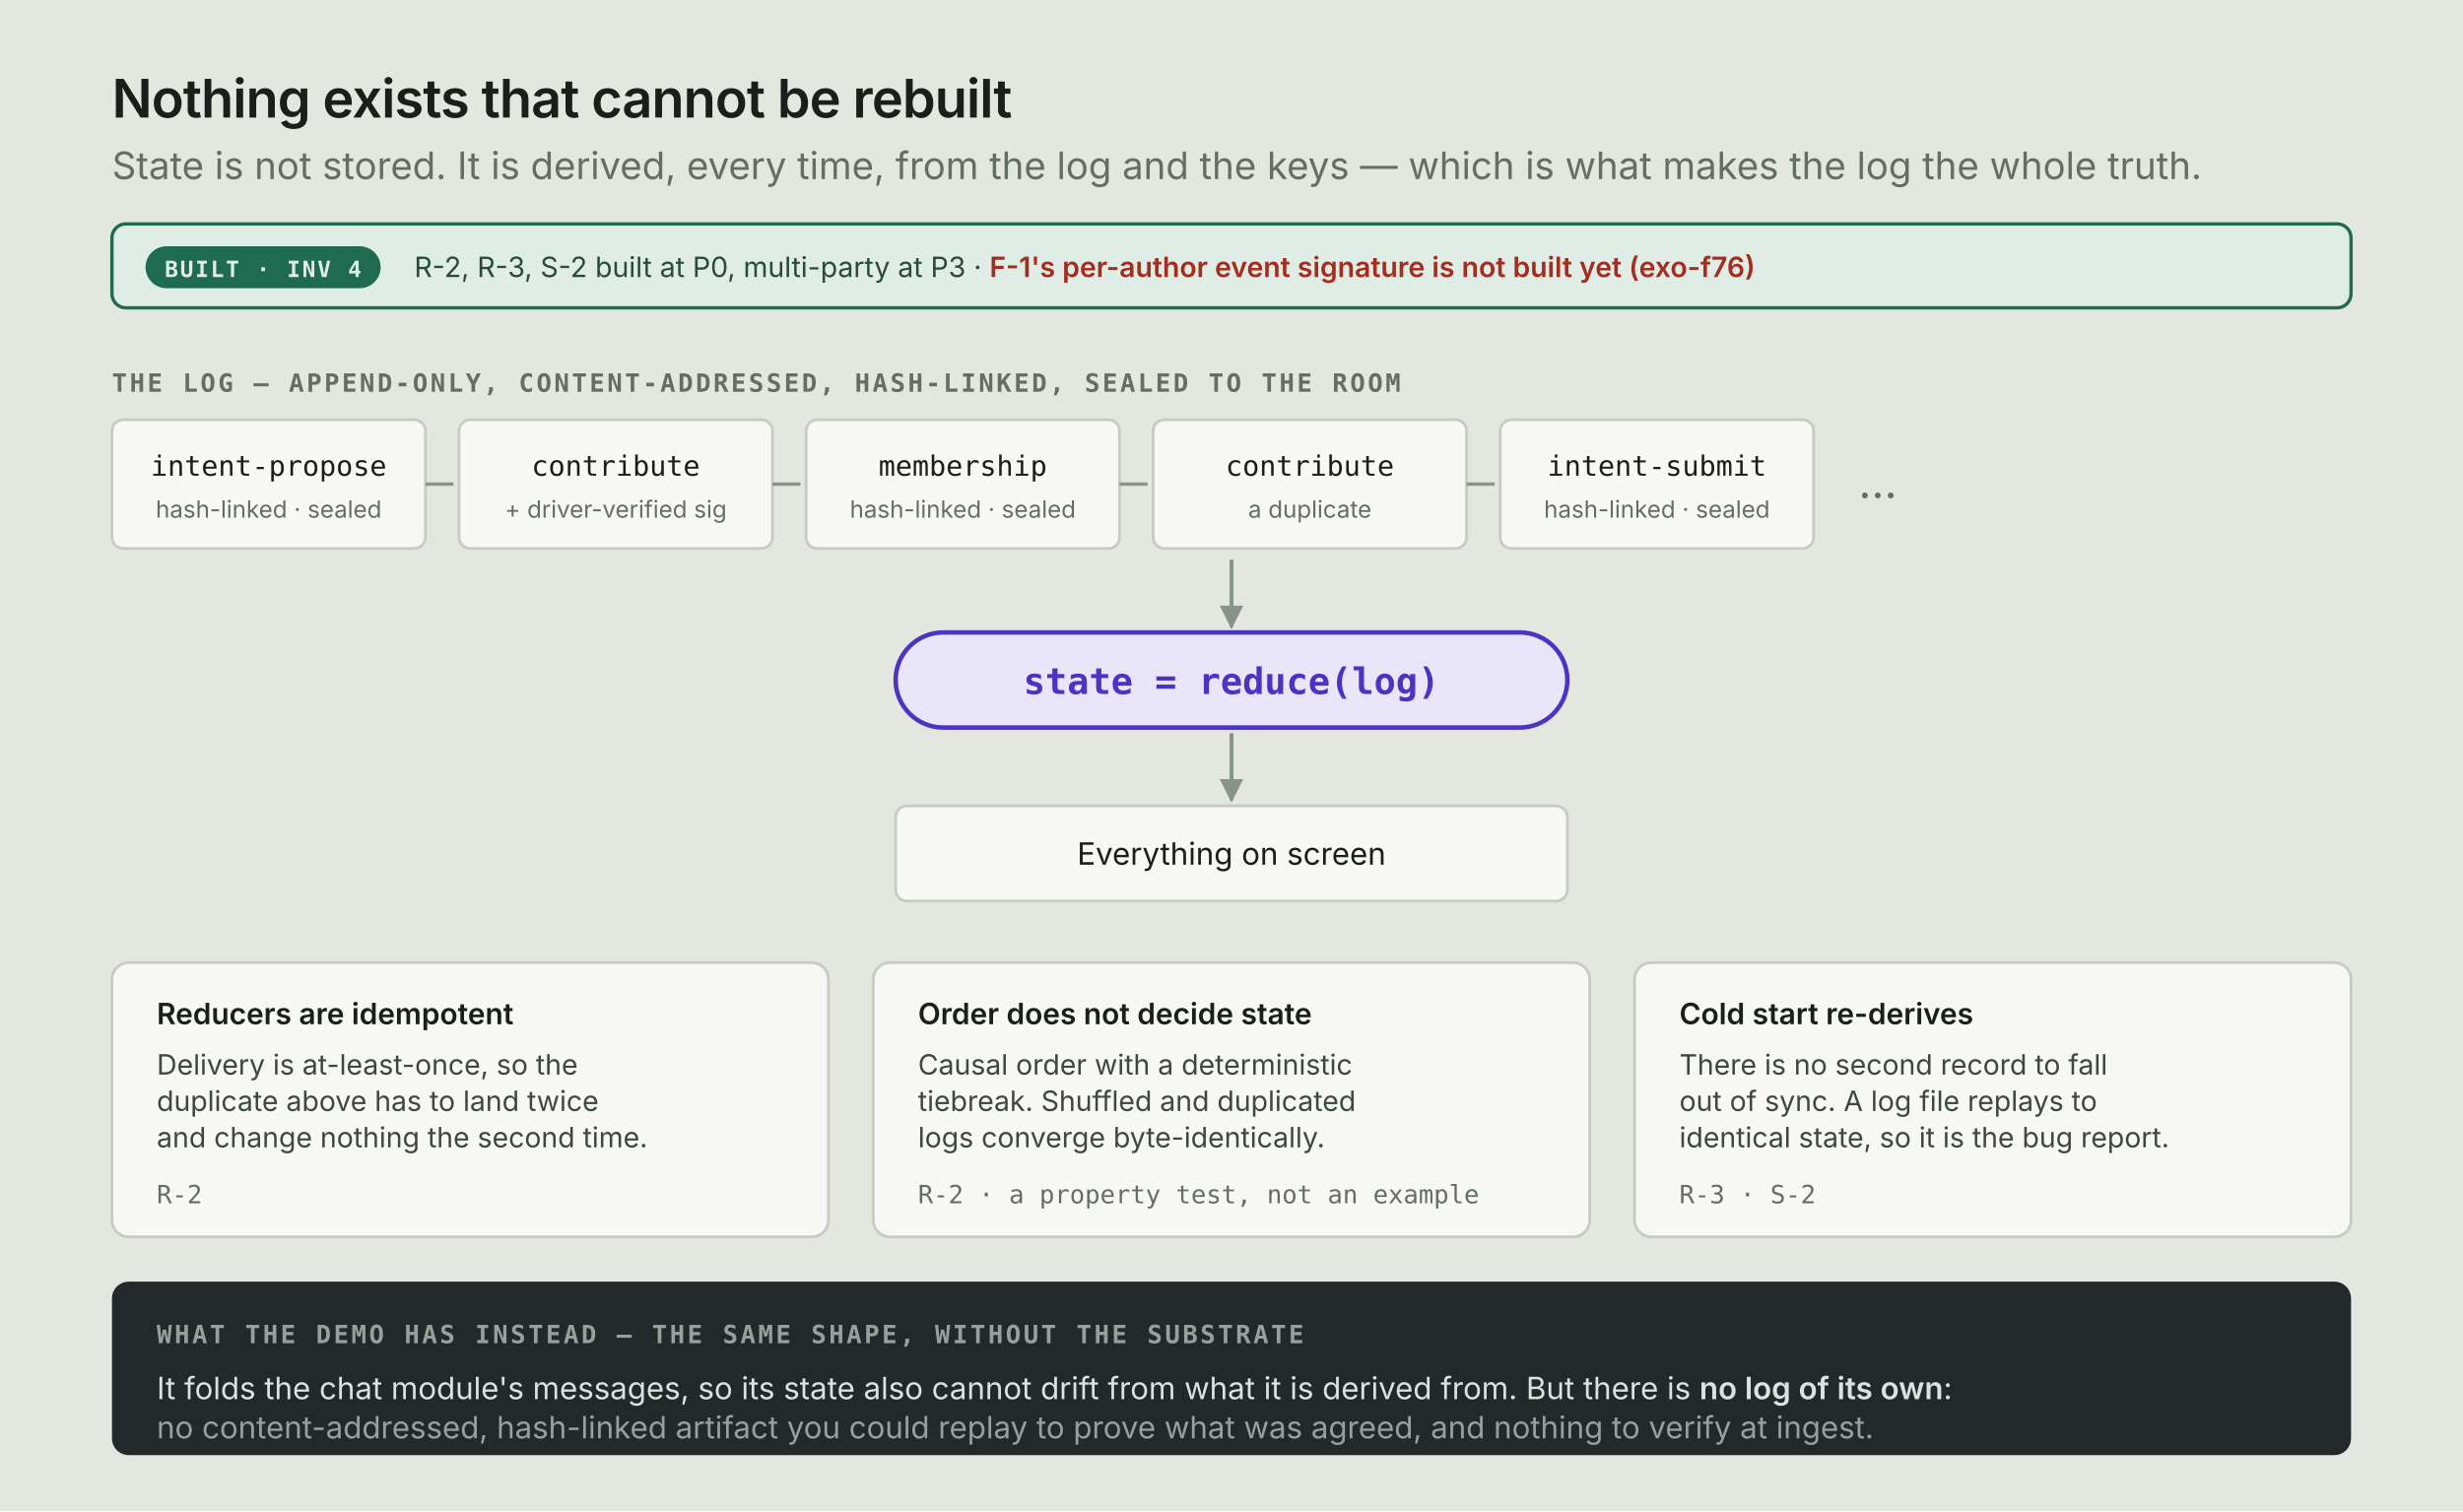
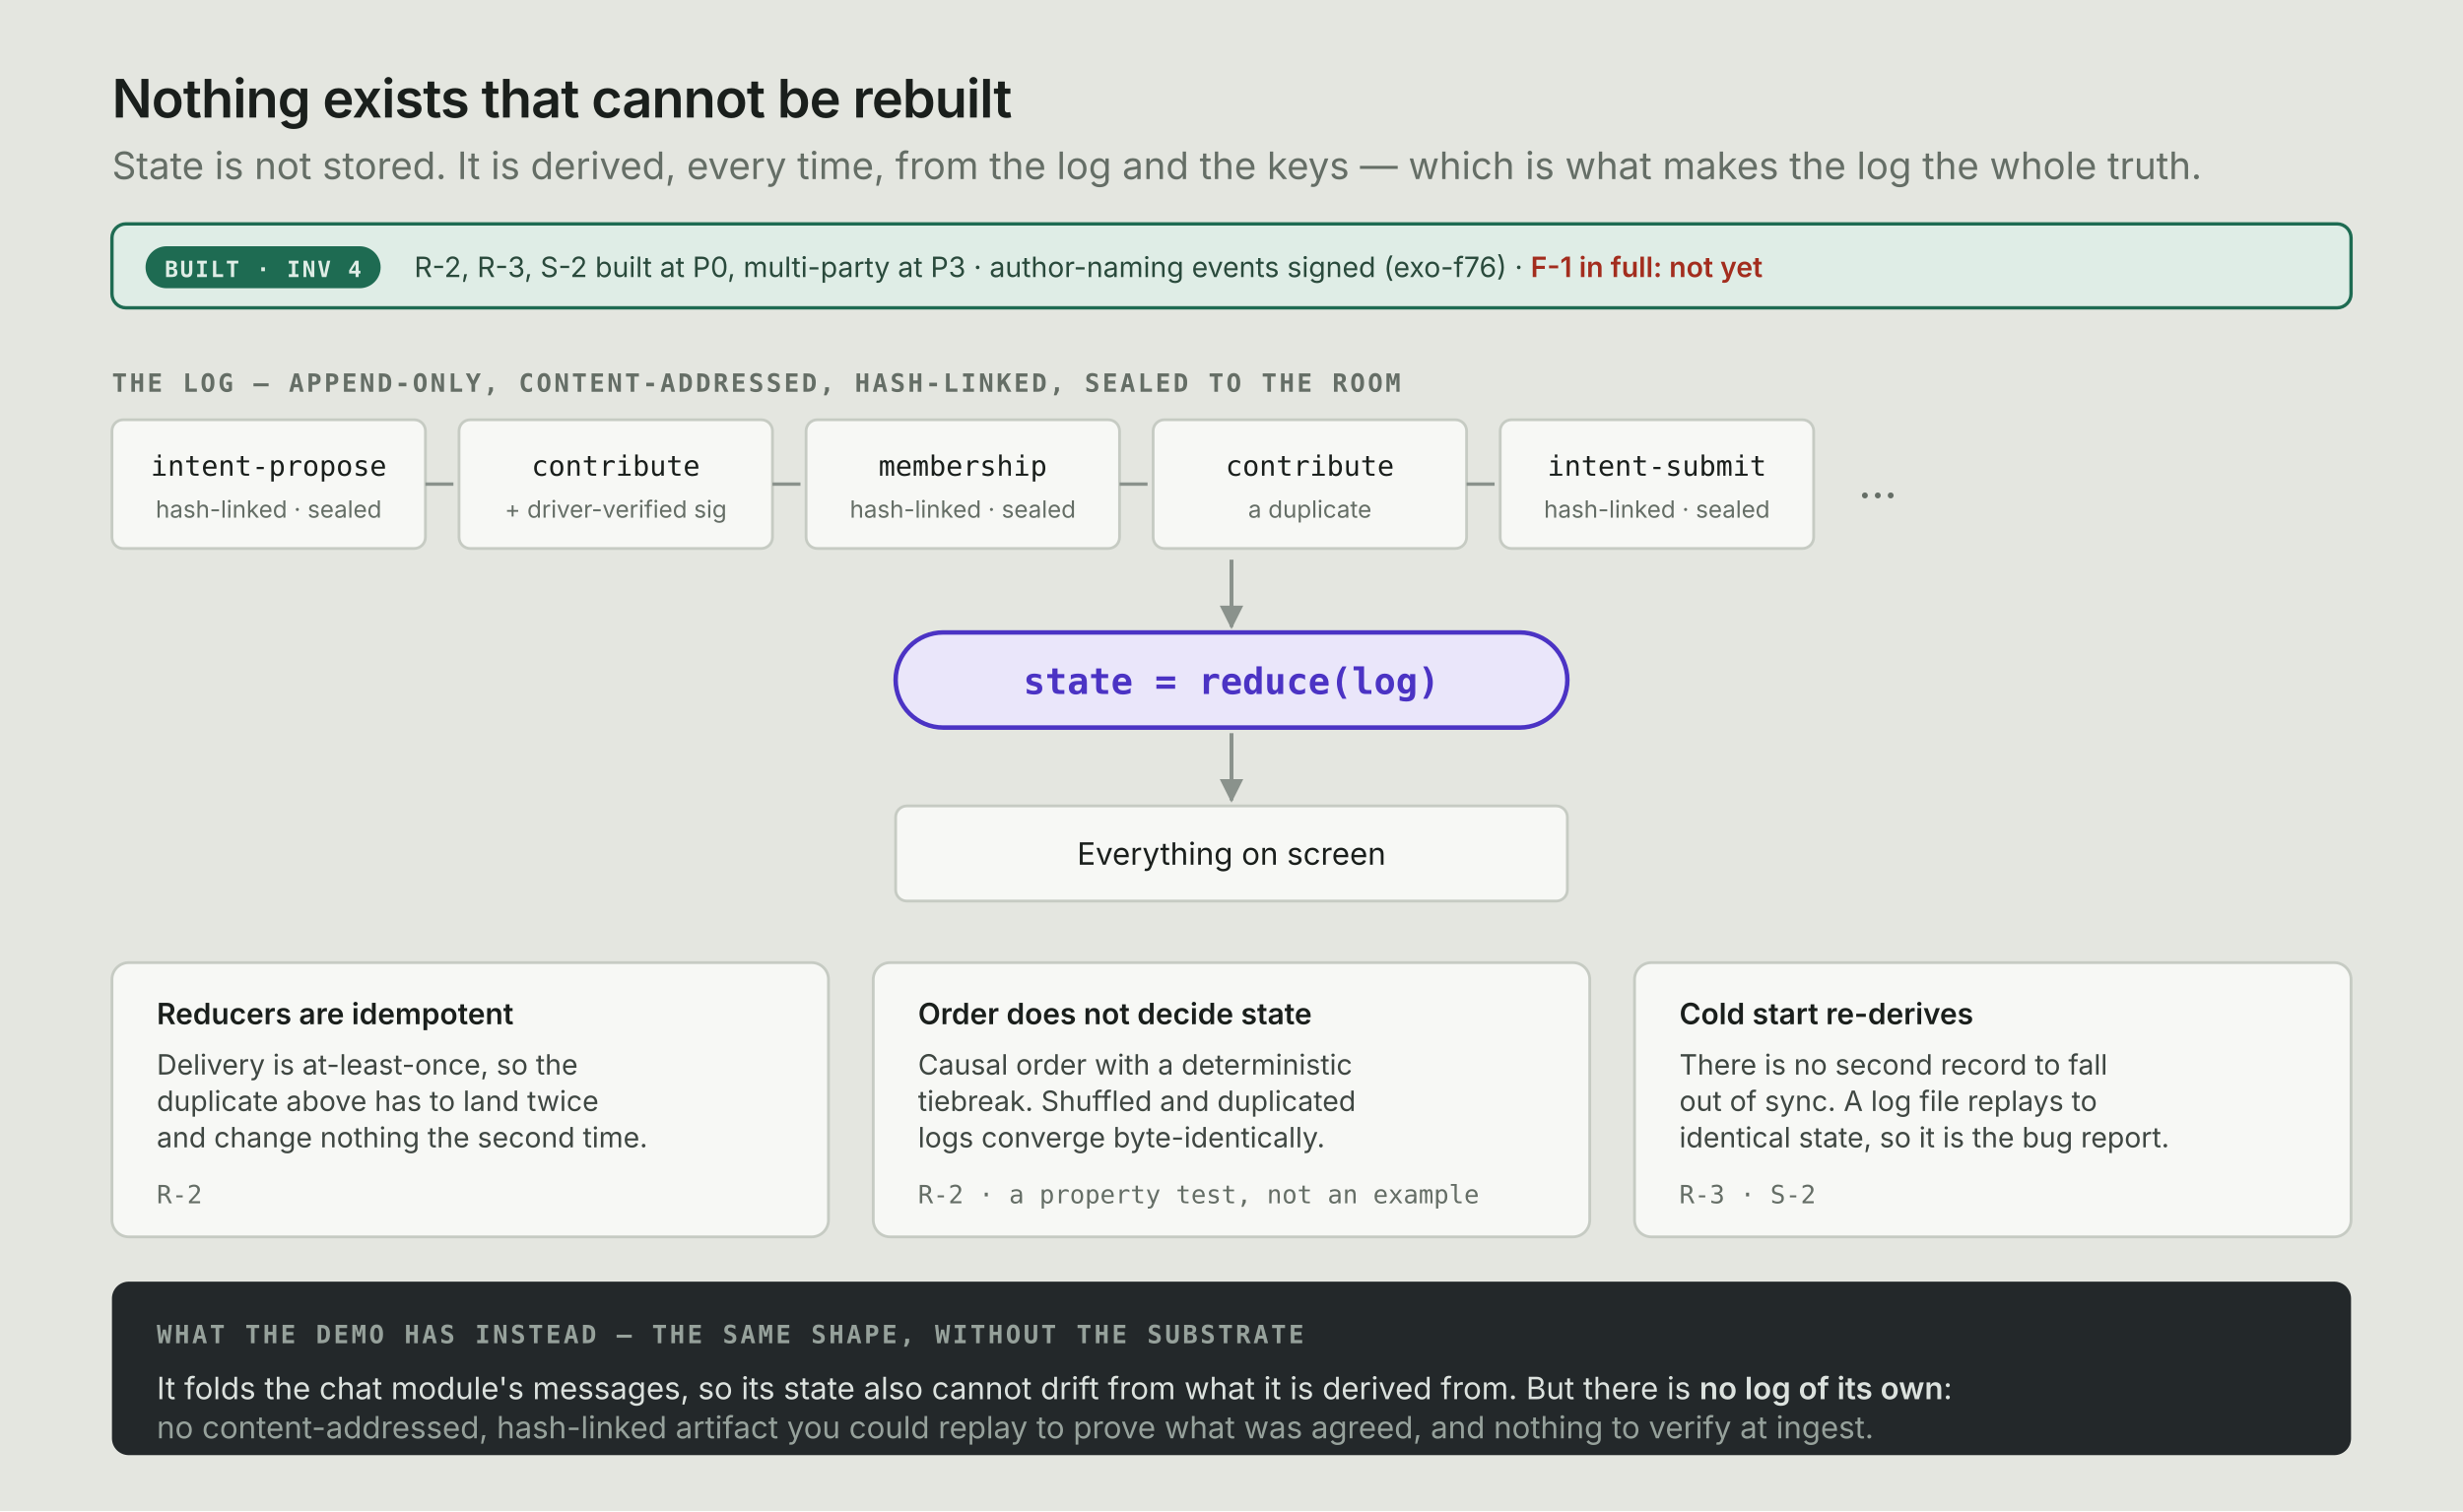
<svg xmlns="http://www.w3.org/2000/svg" viewBox="0 0 880 540" width="880" height="540" font-family="'Instrument Sans',-apple-system,BlinkMacSystemFont,'Segoe UI',sans-serif">
  <defs>
    <marker id="g" viewBox="0 0 10 10" refX="9" refY="5" markerWidth="6" markerHeight="6" orient="auto-start-reverse">
      <path d="M 0 0 L 10 5 L 0 10 z" fill="#8A928C" />
    </marker>
  </defs>
  <rect width="880" height="540" fill="#E4E6E0" />
  <text x="40" y="42" font-size="19" font-weight="600" fill="#1A1F1C" letter-spacing="-0.3">Nothing exists that cannot be rebuilt</text>
  <text x="40" y="64" font-size="13.5" fill="#656E66">State is not stored. It is derived, every time, from the log and the keys — which is what makes the log the whole truth.</text>
  <rect x="40" y="80" width="800" height="30" rx="5" fill="#DFEDE6" stroke="#1E6B52" stroke-width="1.2" />
  <rect x="52" y="88" width="84" height="15" rx="7.5" fill="#1E6B52" />
  <text x="94" y="99" font-size="8" font-family="'DM Mono',ui-monospace,Menlo,monospace" font-weight="600" letter-spacing="0.08em" text-anchor="middle" fill="#DFEDE6">BUILT · INV 4</text>
-   <text x="148" y="99" font-size="10" fill="#2A4A3C">R-2, R-3, S-2 built at P0, multi-party at P3 · <tspan font-weight="600" fill="#A32D1E">F-1's per-author event signature is not built yet (exo-f76)</tspan>
+   <text x="148" y="99" font-size="10" fill="#2A4A3C">R-2, R-3, S-2 built at P0, multi-party at P3 · author-naming events signed (exo-f76) · <tspan font-weight="600" fill="#A32D1E">F-1 in full: not yet</tspan>
  </text>
  <text x="40" y="140" font-size="9" font-family="'DM Mono',ui-monospace,Menlo,monospace" font-weight="600" letter-spacing="0.1em" fill="#656E66">THE LOG — APPEND-ONLY, CONTENT-ADDRESSED, HASH-LINKED, SEALED TO THE ROOM</text>
  <rect x="40" y="150" width="112" height="46" rx="4" fill="#F7F8F5" stroke="#C6CBC3" stroke-width="1" />
  <text x="96" y="170" font-size="10" text-anchor="middle" font-family="'DM Mono',ui-monospace,Menlo,monospace" fill="#1A1F1C">intent-propose</text>
  <text x="96" y="185" font-size="8.5" text-anchor="middle" fill="#656E66">hash-linked · sealed</text>
  <rect x="164" y="150" width="112" height="46" rx="4" fill="#F7F8F5" stroke="#C6CBC3" stroke-width="1" />
  <text x="220" y="170" font-size="10" text-anchor="middle" font-family="'DM Mono',ui-monospace,Menlo,monospace" fill="#1A1F1C">contribute</text>
  <text x="220" y="185" font-size="8.5" text-anchor="middle" fill="#656E66">+ driver-verified sig</text>
  <rect x="288" y="150" width="112" height="46" rx="4" fill="#F7F8F5" stroke="#C6CBC3" stroke-width="1" />
  <text x="344" y="170" font-size="10" text-anchor="middle" font-family="'DM Mono',ui-monospace,Menlo,monospace" fill="#1A1F1C">membership</text>
  <text x="344" y="185" font-size="8.5" text-anchor="middle" fill="#656E66">hash-linked · sealed</text>
  <rect x="412" y="150" width="112" height="46" rx="4" fill="#F7F8F5" stroke="#C6CBC3" stroke-width="1" />
  <text x="468" y="170" font-size="10" text-anchor="middle" font-family="'DM Mono',ui-monospace,Menlo,monospace" fill="#1A1F1C">contribute</text>
  <text x="468" y="185" font-size="8.5" text-anchor="middle" fill="#656E66">a duplicate</text>
  <rect x="536" y="150" width="112" height="46" rx="4" fill="#F7F8F5" stroke="#C6CBC3" stroke-width="1" />
  <text x="592" y="170" font-size="10" text-anchor="middle" font-family="'DM Mono',ui-monospace,Menlo,monospace" fill="#1A1F1C">intent-submit</text>
  <text x="592" y="185" font-size="8.5" text-anchor="middle" fill="#656E66">hash-linked · sealed</text>
  <text x="664" y="178" font-size="16" fill="#656E66">…</text>
  <path d="M 152 173 L 162 173 M 276 173 L 286 173 M 400 173 L 410 173 M 524 173 L 534 173" stroke="#8A928C" stroke-width="1.2" />
  <path d="M 440 200 L 440 224" stroke="#8A928C" stroke-width="1.4" fill="none" marker-end="url(#g)" />
  <rect x="320" y="226" width="240" height="34" rx="17" fill="#EAE6FA" stroke="#4B33C4" stroke-width="1.6" />
  <text x="440" y="248" font-size="13" text-anchor="middle" font-family="'DM Mono',ui-monospace,Menlo,monospace" font-weight="600" fill="#4B33C4">state = reduce(log)</text>
  <path d="M 440 262 L 440 286" stroke="#8A928C" stroke-width="1.4" fill="none" marker-end="url(#g)" />
  <rect x="320" y="288" width="240" height="34" rx="4" fill="#F7F8F5" stroke="#C6CBC3" stroke-width="1" />
  <text x="440" y="309" font-size="11" text-anchor="middle" fill="#1A1F1C">Everything on screen</text>
  <rect x="40" y="344" width="256" height="98" rx="6" fill="#F7F8F5" stroke="#C6CBC3" stroke-width="1" />
  <text x="56" y="366" font-size="10.5" font-weight="600" fill="#1A1F1C">Reducers are idempotent</text>
  <text x="56" y="384" font-size="10" fill="#3F4742">Delivery is at-least-once, so the</text>
  <text x="56" y="397" font-size="10" fill="#3F4742">duplicate above has to land twice</text>
  <text x="56" y="410" font-size="10" fill="#3F4742">and change nothing the second time.</text>
  <text x="56" y="430" font-size="9" font-family="'DM Mono',ui-monospace,Menlo,monospace" fill="#656E66">R-2</text>
  <rect x="312" y="344" width="256" height="98" rx="6" fill="#F7F8F5" stroke="#C6CBC3" stroke-width="1" />
  <text x="328" y="366" font-size="10.5" font-weight="600" fill="#1A1F1C">Order does not decide state</text>
  <text x="328" y="384" font-size="10" fill="#3F4742">Causal order with a deterministic</text>
  <text x="328" y="397" font-size="10" fill="#3F4742">tiebreak. Shuffled and duplicated</text>
  <text x="328" y="410" font-size="10" fill="#3F4742">logs converge byte-identically.</text>
  <text x="328" y="430" font-size="9" font-family="'DM Mono',ui-monospace,Menlo,monospace" fill="#656E66">R-2 · a property test, not an example</text>
  <rect x="584" y="344" width="256" height="98" rx="6" fill="#F7F8F5" stroke="#C6CBC3" stroke-width="1" />
  <text x="600" y="366" font-size="10.5" font-weight="600" fill="#1A1F1C">Cold start re-derives</text>
  <text x="600" y="384" font-size="10" fill="#3F4742">There is no second record to fall</text>
  <text x="600" y="397" font-size="10" fill="#3F4742">out of sync. A log file replays to</text>
  <text x="600" y="410" font-size="10" fill="#3F4742">identical state, so it is the bug report.</text>
  <text x="600" y="430" font-size="9" font-family="'DM Mono',ui-monospace,Menlo,monospace" fill="#656E66">R-3 · S-2</text>
  <rect x="40" y="458" width="800" height="62" rx="6" fill="#23282A" />
  <text x="56" y="480" font-size="9" font-family="'DM Mono',ui-monospace,Menlo,monospace" font-weight="600" letter-spacing="0.1em" fill="#96A19B">WHAT THE DEMO HAS INSTEAD — THE SAME SHAPE, WITHOUT THE SUBSTRATE</text>
  <text x="56" y="500" font-size="11" fill="#DCE2DE">It folds the chat module's messages, so its state also cannot drift from what it is derived from. But there is <tspan font-weight="600">no log of its own</tspan>:</text>
  <text x="56" y="514" font-size="11" fill="#96A19B">no content-addressed, hash-linked artifact you could replay to prove what was agreed, and nothing to verify at ingest.</text>
</svg>
